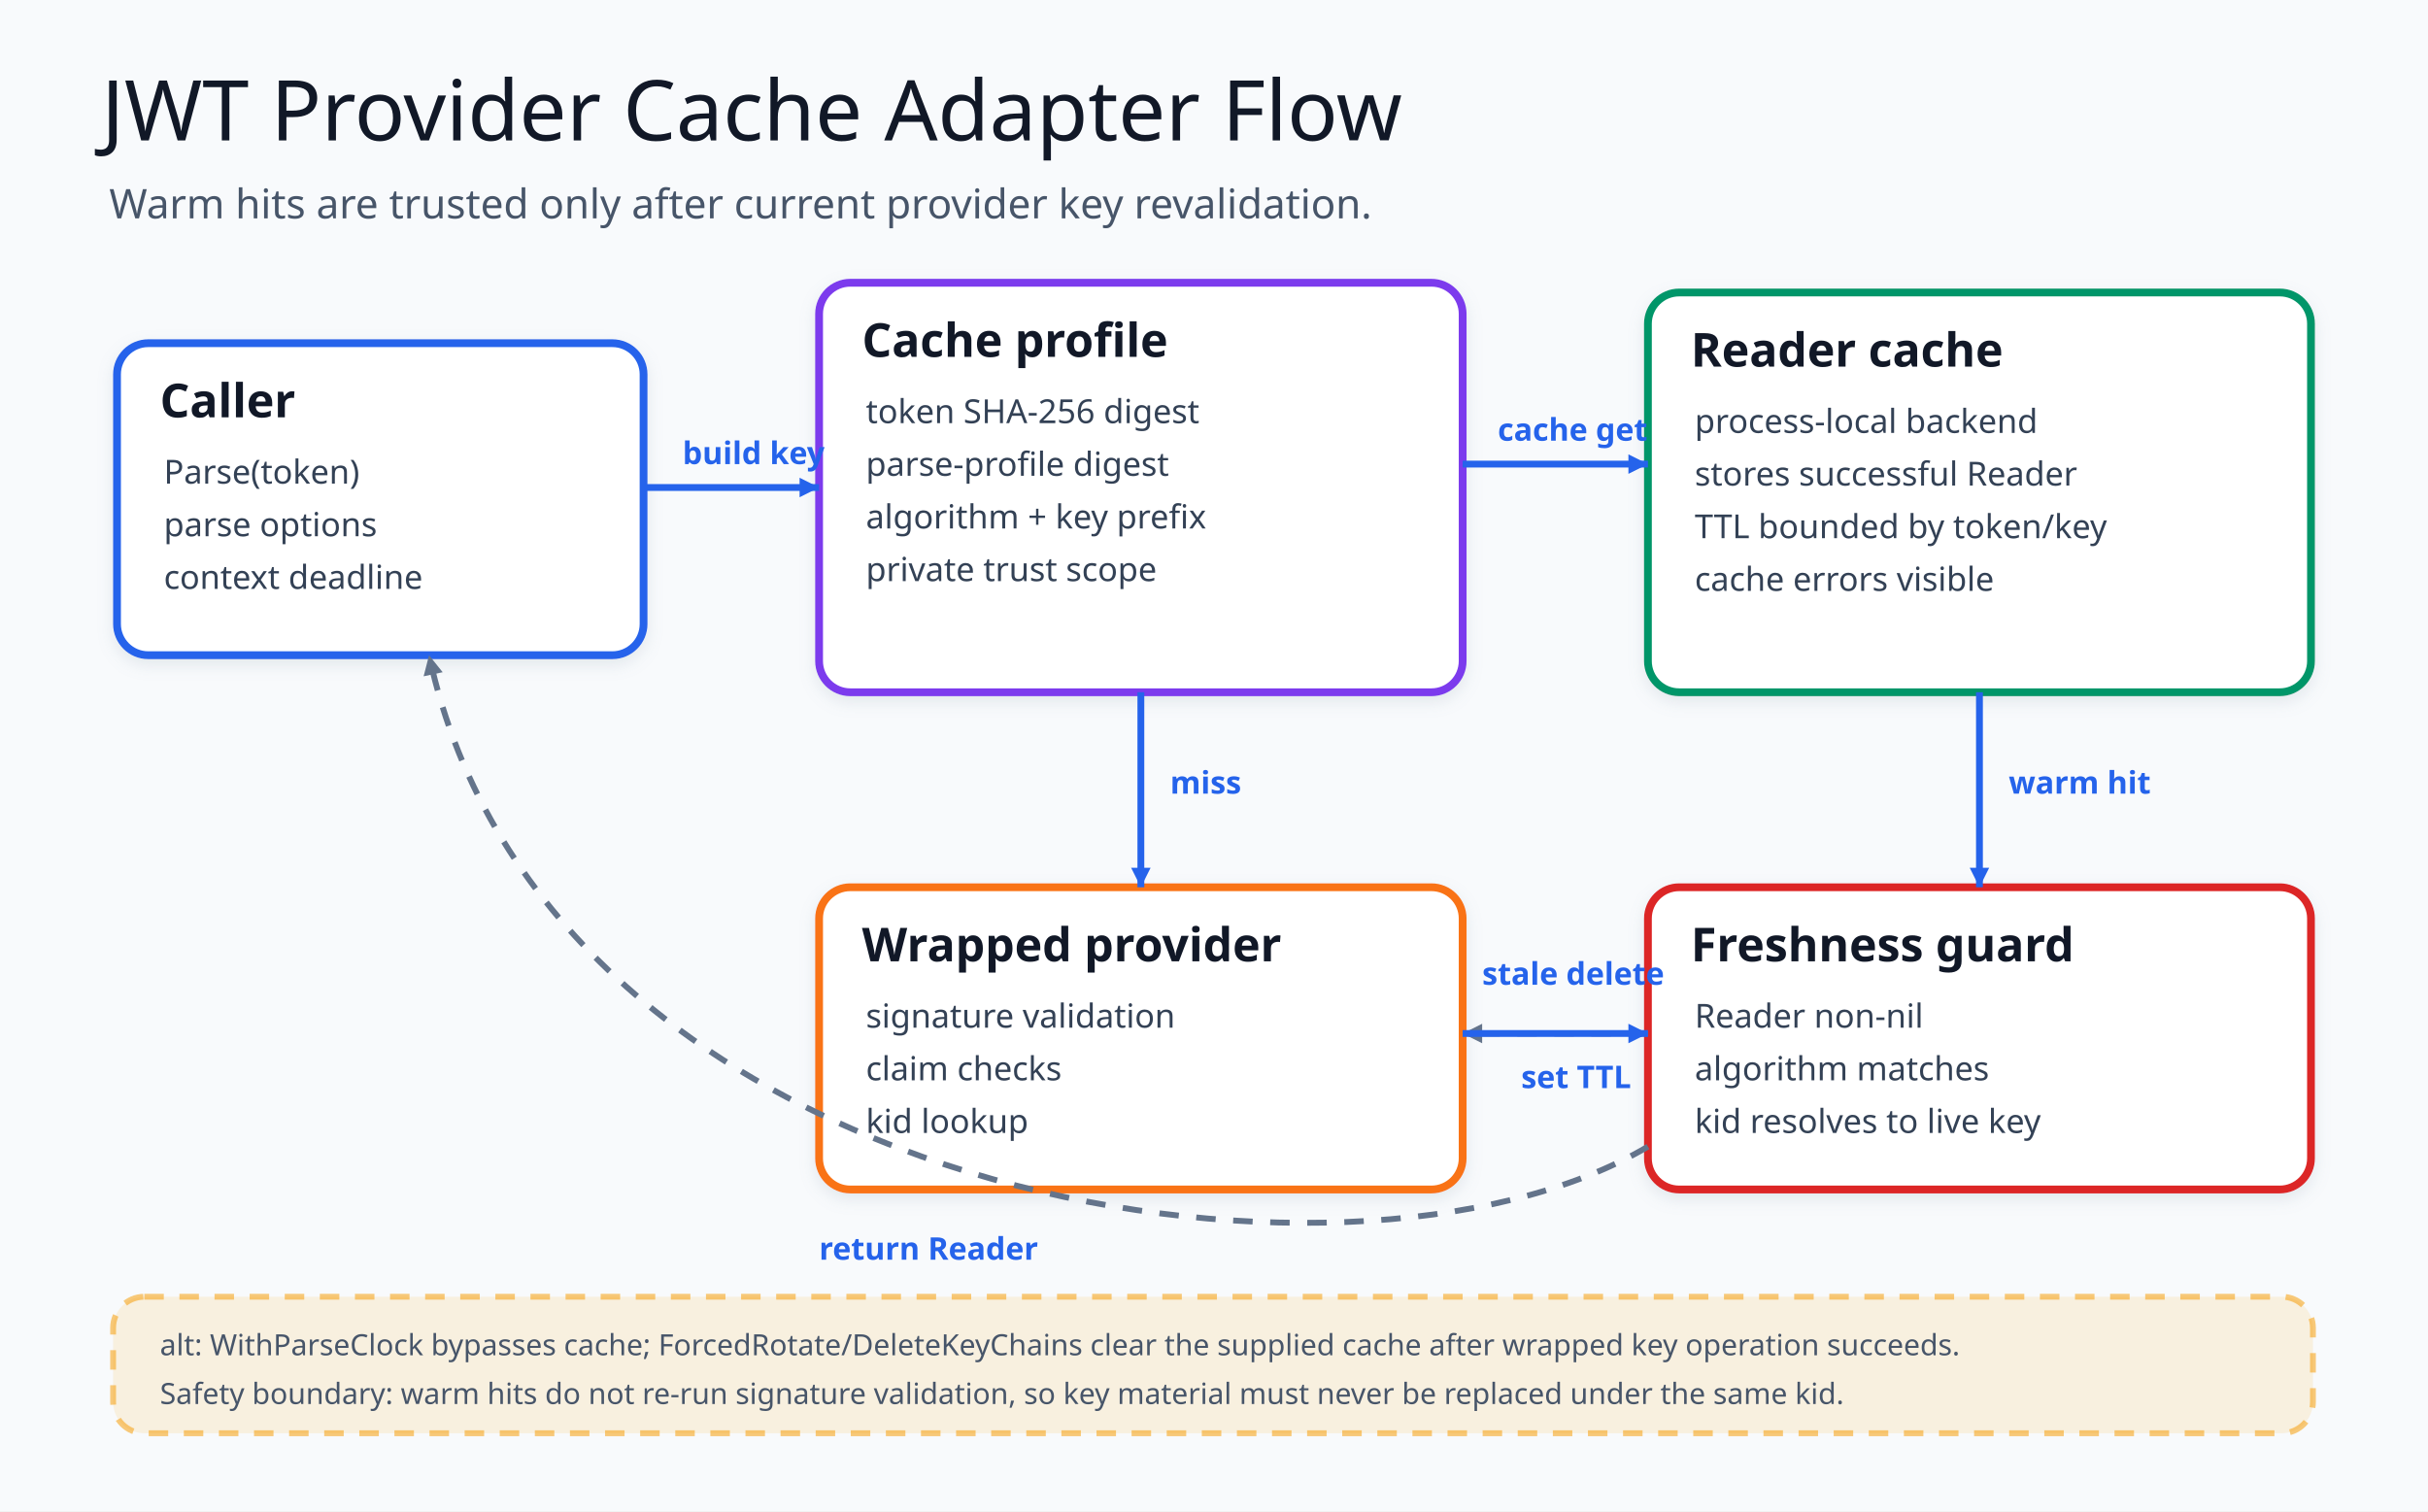
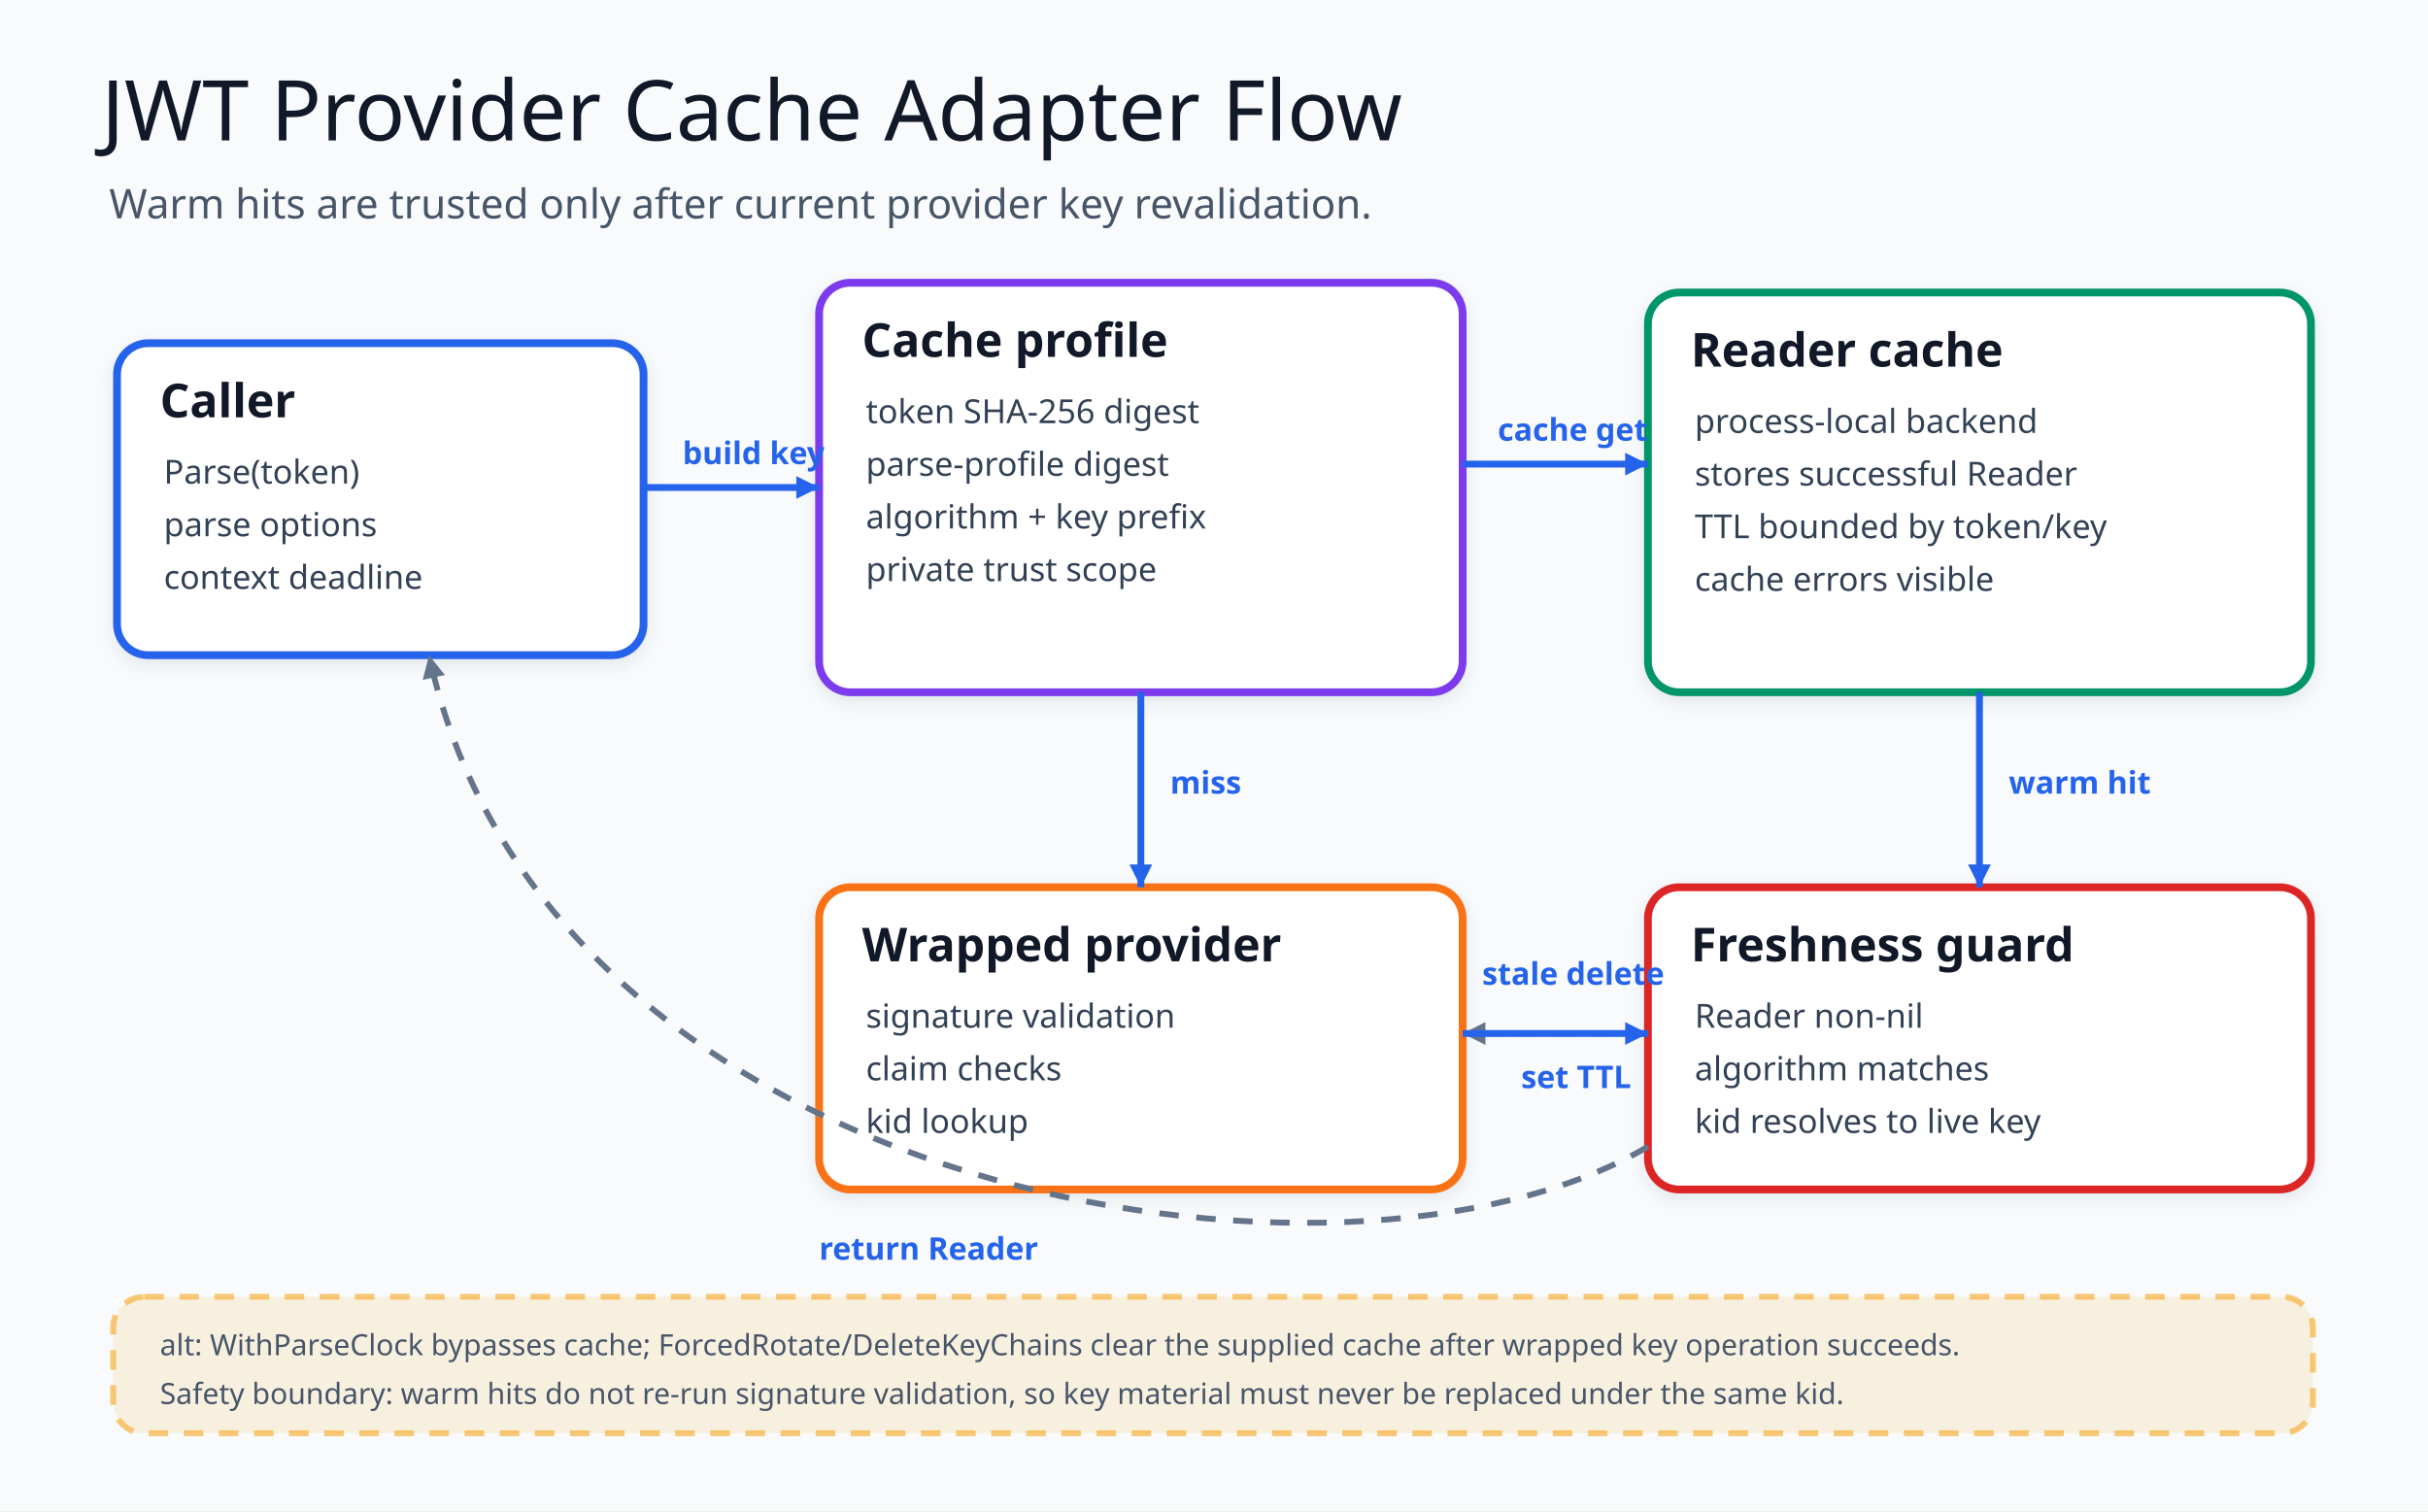
<svg xmlns="http://www.w3.org/2000/svg" width="1245" height="775" viewBox="0 0 1245 775">
  <defs>
-     <marker id="arrow" markerWidth="12" markerHeight="10" refX="10" refY="5" orient="auto" markerUnits="userSpaceOnUse">
-       <path d="M0,0 L10,5 L0,10 z" fill="#2563eb" />
+     <marker id="arrow" markerWidth="14" markerHeight="14" refX="10" refY="5" orient="auto" markerUnits="userSpaceOnUse" viewBox="0 0 12 10" data-role="primary" data-tip-direction="positive-x">
+       <path d="M0,0 L10,5 L0,10 z" fill="#2563eb" stroke-dasharray="none" />
    </marker>
-     <marker id="arrow-gray" markerWidth="12" markerHeight="10" refX="10" refY="5" orient="auto" markerUnits="userSpaceOnUse">
-       <path d="M0,0 L10,5 L0,10 z" fill="#64748b" />
+     <marker id="arrow-gray" markerWidth="14" markerHeight="14" refX="10" refY="5" orient="auto" markerUnits="userSpaceOnUse" viewBox="0 0 12 10" data-role="primary" data-tip-direction="positive-x">
+       <path d="M0,0 L10,5 L0,10 z" fill="#64748b" stroke-dasharray="none" />
    </marker>
    <filter id="shadow" x="-10%" y="-10%" width="120%" height="125%">
      <feDropShadow dx="0" dy="3" stdDeviation="4" flood-color="#94a3b8" flood-opacity=".22" />
    </filter>
  </defs>
  <style>
@font-face{font-family:'Architects Daughter';src:local('Architects Daughter');}
@font-face{font-family:'Comic Mono';src:local('Comic Mono');}
.bg{fill:#f8fafc}.title{font:43px 'Architects Daughter';fill:#111827}.sub{font:21px 'Comic Mono';fill:#475569}.card-title{font:24px 'Comic Mono';font-weight:700;fill:#111827}.body{font:17px 'Comic Mono';fill:#334155}.small{font:15px 'Comic Mono';fill:#475569}.label{font:16px 'Comic Mono';fill:#2563eb;font-weight:700}.note{font:16px 'Comic Mono';fill:#475569}.arrow{stroke:#2563eb;stroke-width:3.5;fill:none;marker-end:url(#arrow)}.dashed{stroke:#64748b;stroke-width:3;stroke-dasharray:10 9;fill:none;marker-end:url(#arrow-gray)}.card{fill:#fff;stroke-width:4}.guard{fill:#f59e0b;fill-opacity:.12;stroke:#f59e0b;stroke-opacity:.55;stroke-dasharray:10 8;stroke-width:3}.footer{fill:#fff;stroke:#cbd5e1;stroke-width:2}
</style>
  <rect class="bg" width="1245" height="775" />
  <text class="title" x="52" y="72">JWT Provider Cache Adapter Flow</text>
  <text class="sub" x="56" y="112">Warm hits are trusted only after current provider key revalidation.</text>
  <rect class="card" x="60" y="176" width="270" height="160" rx="16" fill="#eff6ff" stroke="#2563eb" filter="url(#shadow)" />
  <text class="card-title" x="82" y="214">Caller</text>
  <text class="body" x="84" y="248">Parse(token)</text>
  <text class="body" x="84" y="275">parse options</text>
  <text class="body" x="84" y="302">context deadline</text>
  <rect class="card" x="420" y="145" width="330" height="210" rx="16" fill="#f5f3ff" stroke="#7c3aed" filter="url(#shadow)" />
  <text class="card-title" x="442" y="183">Cache profile</text>
  <text class="body" x="444" y="217">token SHA-256 digest</text>
  <text class="body" x="444" y="244">parse-profile digest</text>
  <text class="body" x="444" y="271">algorithm + key prefix</text>
  <text class="body" x="444" y="298">private trust scope</text>
  <rect class="card" x="845" y="150" width="340" height="205" rx="16" fill="#ecfdf5" stroke="#059669" filter="url(#shadow)" />
  <text class="card-title" x="867" y="188">Reader cache</text>
  <text class="body" x="869" y="222">process-local backend</text>
  <text class="body" x="869" y="249">stores successful Reader</text>
  <text class="body" x="869" y="276">TTL bounded by token/key</text>
  <text class="body" x="869" y="303">cache errors visible</text>
  <rect class="card" x="420" y="455" width="330" height="155" rx="16" fill="#fff7ed" stroke="#f97316" filter="url(#shadow)" />
  <text class="card-title" x="442" y="493">Wrapped provider</text>
  <text class="body" x="444" y="527">signature validation</text>
  <text class="body" x="444" y="554">claim checks</text>
  <text class="body" x="444" y="581">kid lookup</text>
  <rect class="card" x="845" y="455" width="340" height="155" rx="16" fill="#fef2f2" stroke="#dc2626" filter="url(#shadow)" />
  <text class="card-title" x="867" y="493">Freshness guard</text>
  <text class="body" x="869" y="527">Reader non-nil</text>
  <text class="body" x="869" y="554">algorithm matches</text>
  <text class="body" x="869" y="581">kid resolves to live key</text>
  <path class="arrow" d="M330 250 L420 250" />
  <text class="label" x="350" y="238">build key</text>
  <path class="arrow" d="M750 238 L845 238" />
  <text class="label" x="768" y="226">cache get</text>
  <path class="arrow" d="M1015 355 L1015 455" />
  <text class="label" x="1030" y="407">warm hit</text>
  <path class="dashed" d="M845 530 L750 530" />
  <text class="label" x="760" y="505">stale delete</text>
  <path class="arrow" d="M585 355 L585 455" />
  <text class="label" x="600" y="407">miss</text>
  <path class="arrow" d="M750 530 L845 530" />
  <text class="label" x="780" y="558">set TTL</text>
  <path class="dashed" d="M845 588 C690 680 280 615 220 336" />
  <text class="label" x="420" y="646">return Reader</text>
  <rect class="guard" x="58" y="665" width="1128" height="70" rx="16" />
  <text class="small" x="82" y="695">alt: WithParseClock bypasses cache; ForcedRotate/DeleteKeyChains clear the supplied cache after wrapped key operation succeeds.</text>
  <text class="small" x="82" y="720">Safety boundary: warm hits do not re-run signature validation, so key material must never be replaced under the same kid.</text>
</svg>
